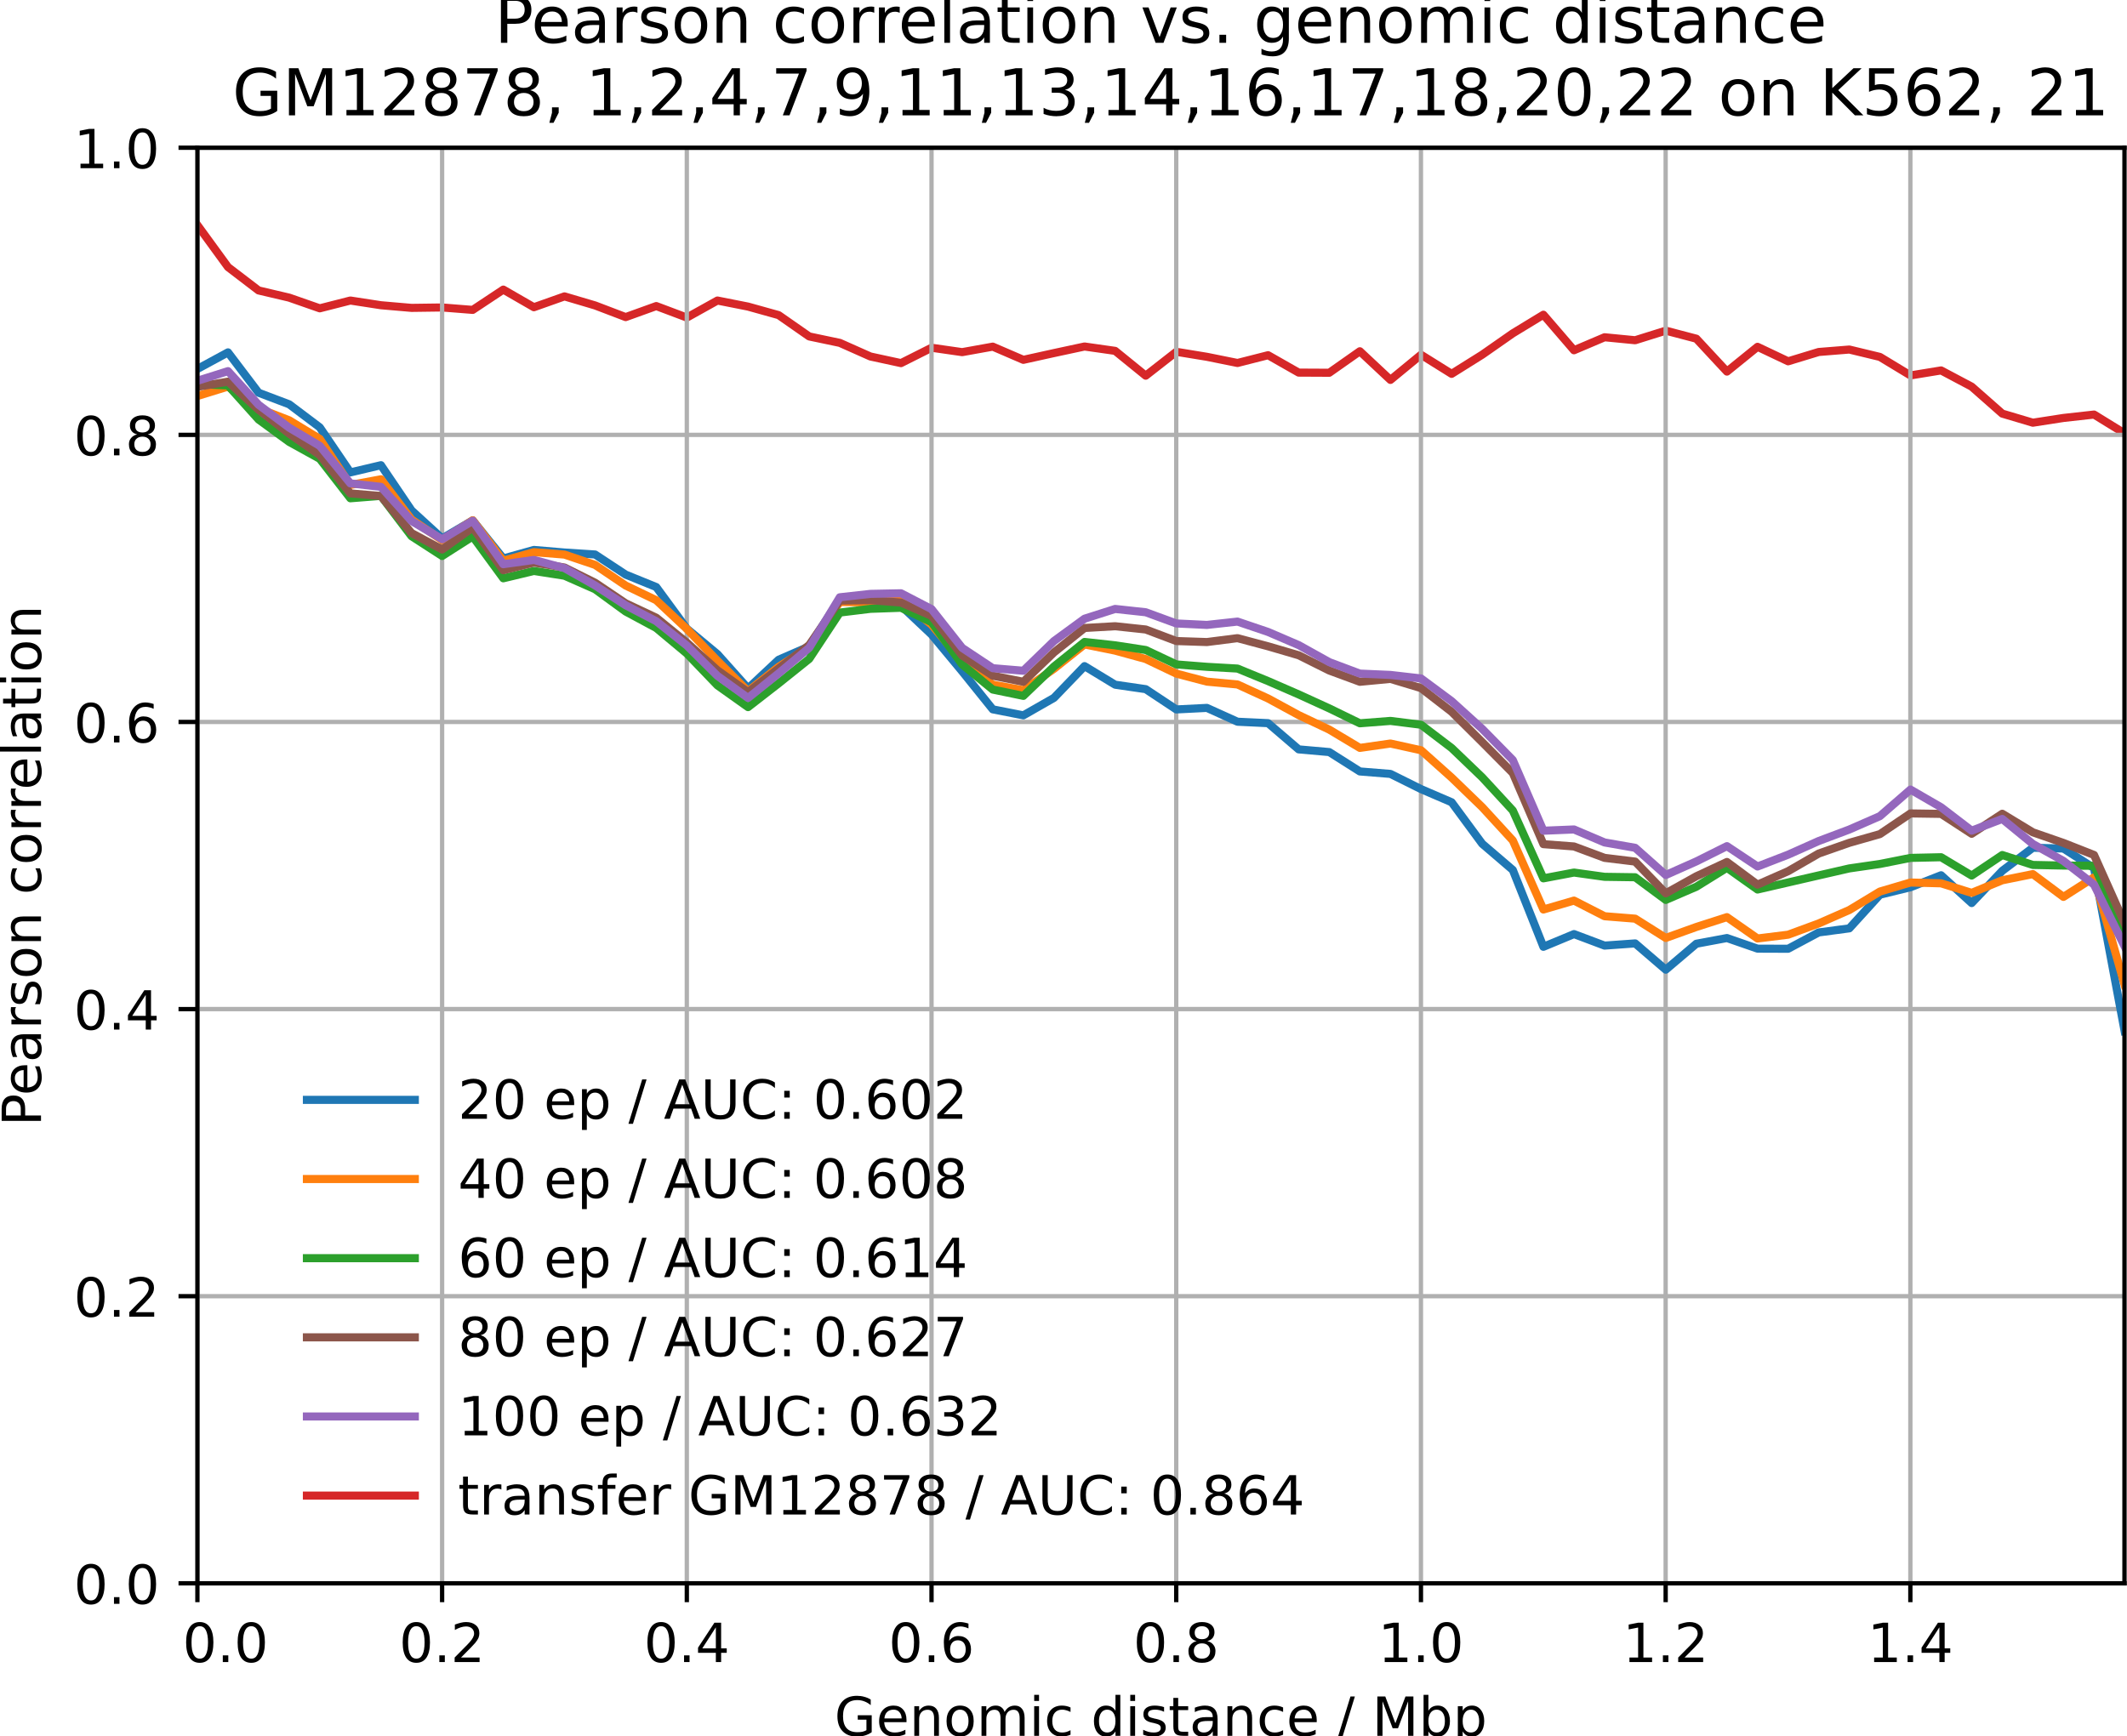
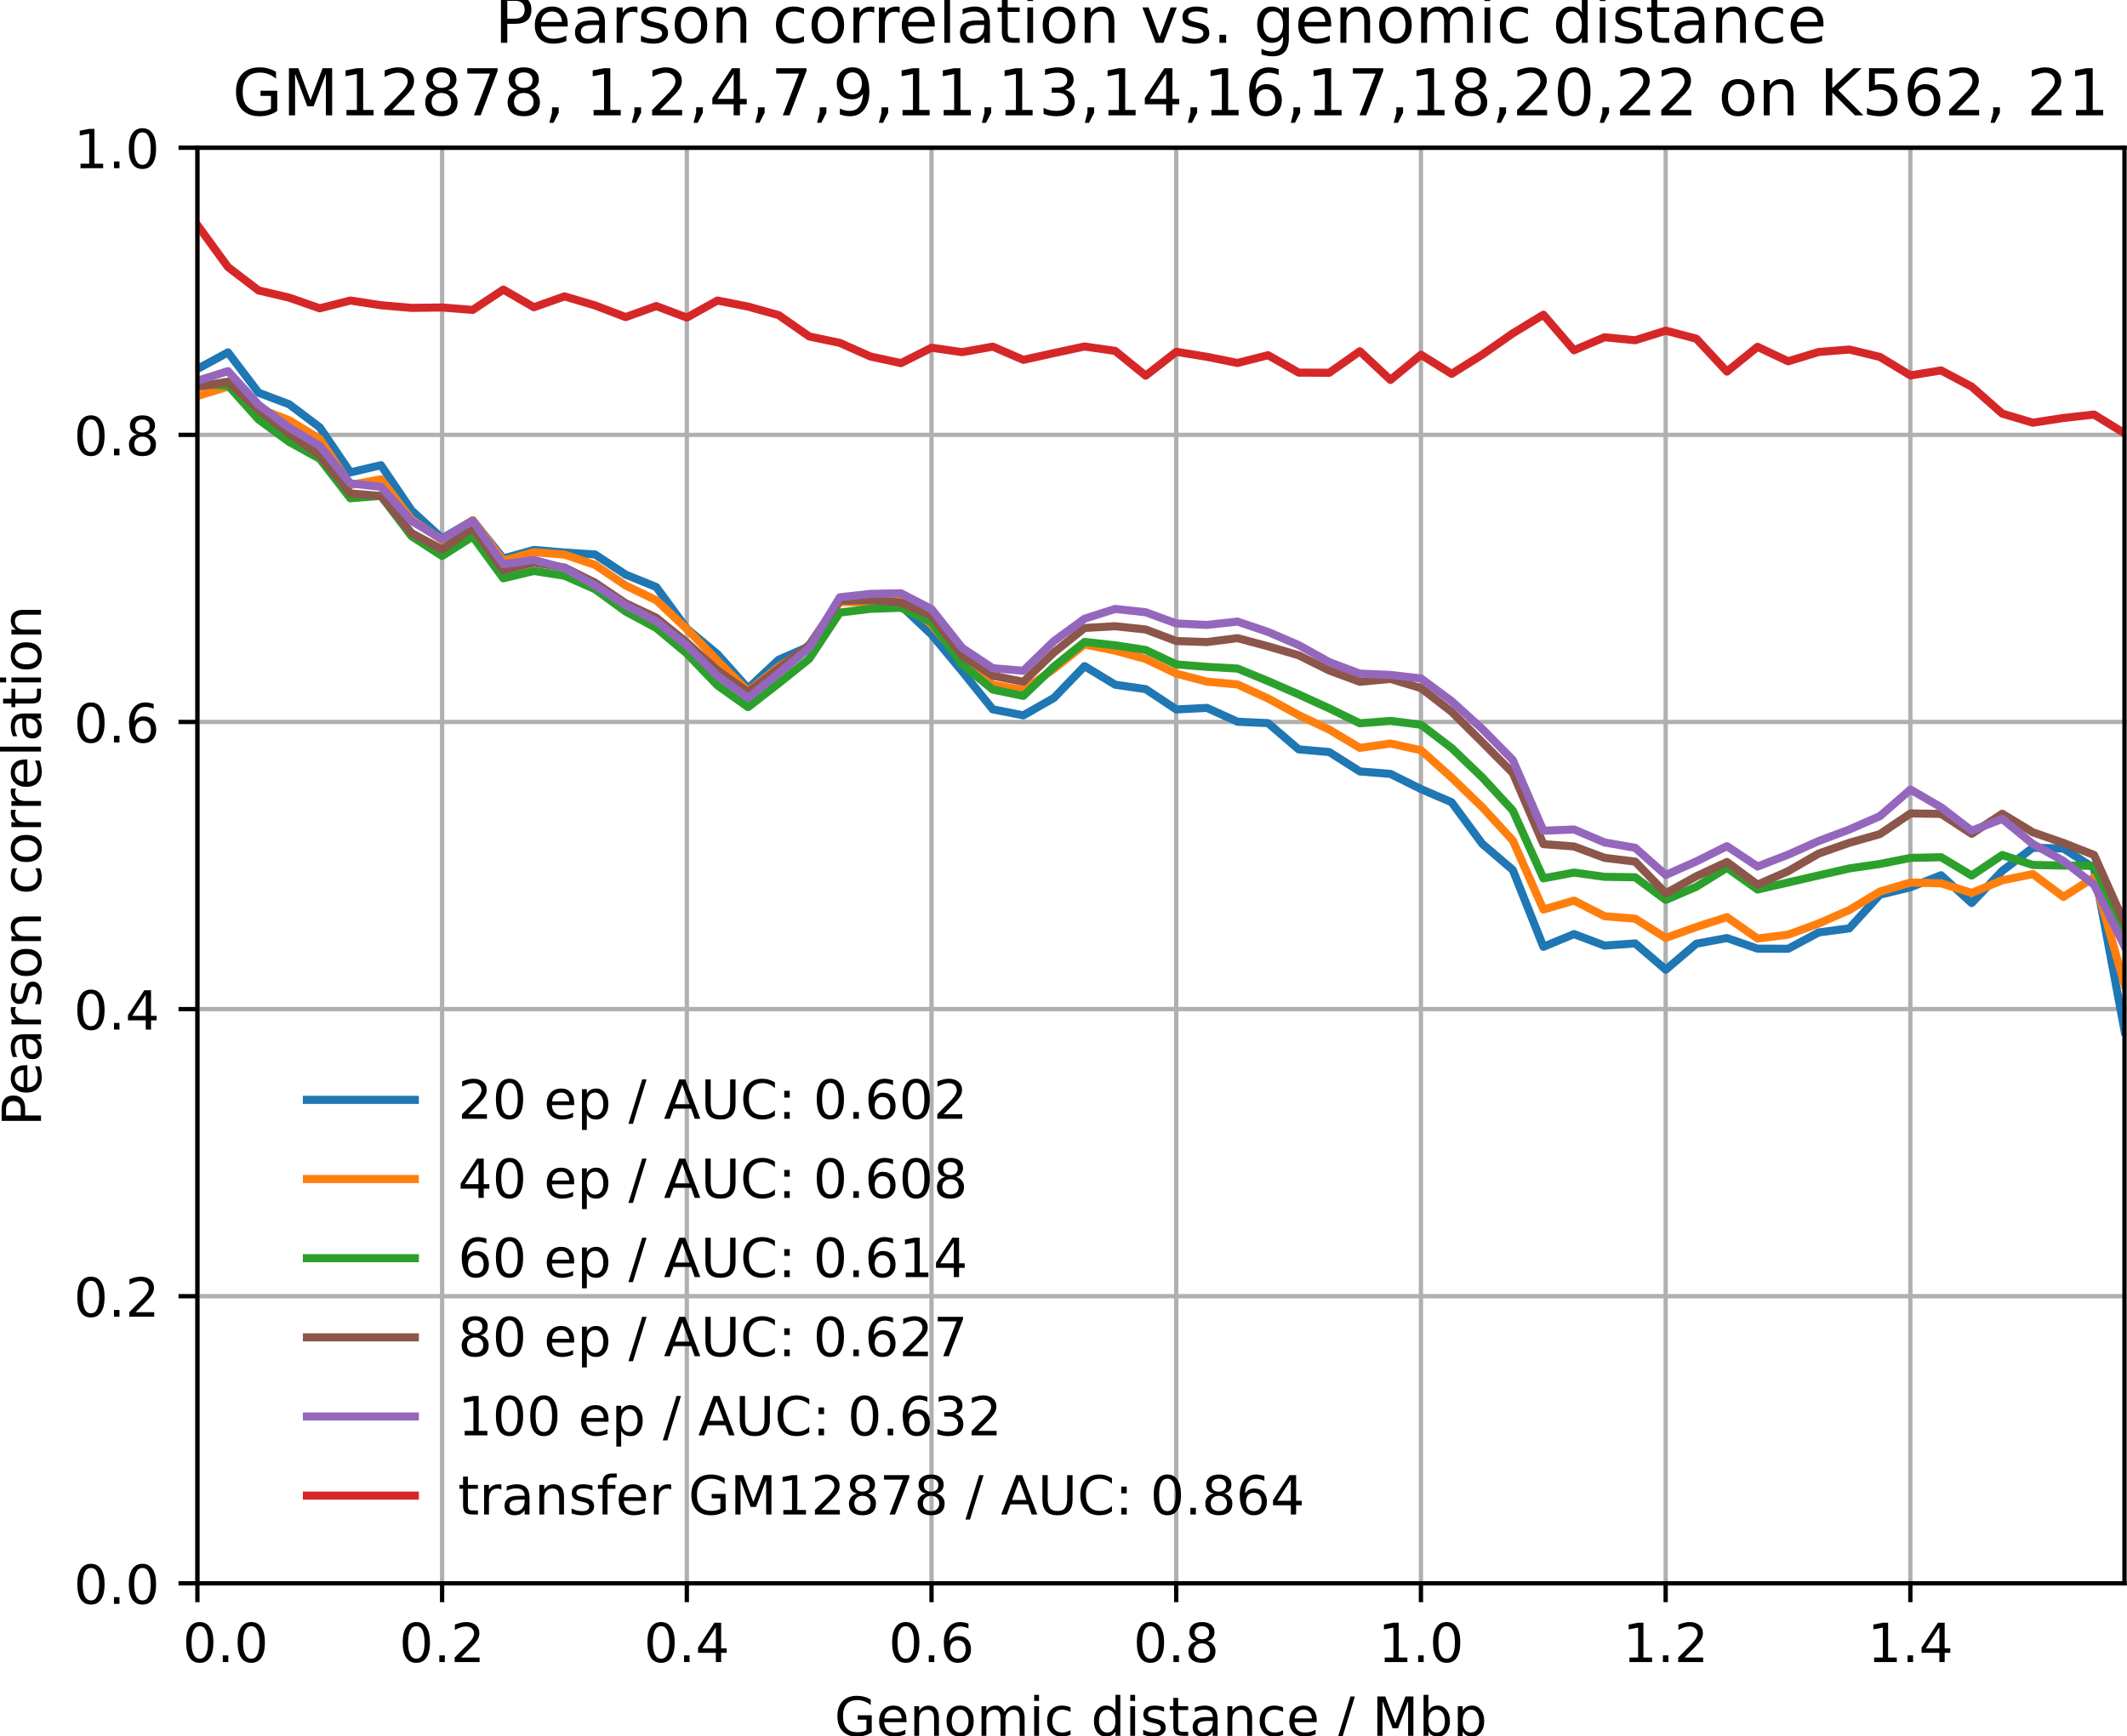
<svg xmlns="http://www.w3.org/2000/svg" version="1.1" id="svg2" xml:space="preserve" width="80mm" height="65.3mm" viewBox="0 0 302.362 246.803">
  <defs id="defs6">
    <clipPath clipPathUnits="userSpaceOnUse" id="clipPath22">
      <path d="M 57.6,38.016 H 414.72 V 304.128 H 57.6 Z" id="path20" />
    </clipPath>
    <clipPath clipPathUnits="userSpaceOnUse" id="clipPath40">
      <path d="M 57.6,38.016 H 414.72 V 304.128 H 57.6 Z" id="path38" />
    </clipPath>
    <clipPath clipPathUnits="userSpaceOnUse" id="clipPath58">
      <path d="M 57.6,38.016 H 414.72 V 304.128 H 57.6 Z" id="path56" />
    </clipPath>
    <clipPath clipPathUnits="userSpaceOnUse" id="clipPath76">
      <path d="M 57.6,38.016 H 414.72 V 304.128 H 57.6 Z" id="path74" />
    </clipPath>
    <clipPath clipPathUnits="userSpaceOnUse" id="clipPath94">
      <path d="M 57.6,38.016 H 414.72 V 304.128 H 57.6 Z" id="path92" />
    </clipPath>
    <clipPath clipPathUnits="userSpaceOnUse" id="clipPath112">
      <path d="M 57.6,38.016 H 414.72 V 304.128 H 57.6 Z" id="path110" />
    </clipPath>
    <clipPath clipPathUnits="userSpaceOnUse" id="clipPath130">
      <path d="M 57.6,38.016 H 414.72 V 304.128 H 57.6 Z" id="path128" />
    </clipPath>
    <clipPath clipPathUnits="userSpaceOnUse" id="clipPath148">
      <path d="M 57.6,38.016 H 414.72 V 304.128 H 57.6 Z" id="path146" />
    </clipPath>
    <clipPath clipPathUnits="userSpaceOnUse" id="clipPath170">
      <path d="M 57.6,38.016 H 414.72 V 304.128 H 57.6 Z" id="path168" />
    </clipPath>
    <clipPath clipPathUnits="userSpaceOnUse" id="clipPath188">
      <path d="M 57.6,38.016 H 414.72 V 304.128 H 57.6 Z" id="path186" />
    </clipPath>
    <clipPath clipPathUnits="userSpaceOnUse" id="clipPath206">
      <path d="M 57.6,38.016 H 414.72 V 304.128 H 57.6 Z" id="path204" />
    </clipPath>
    <clipPath clipPathUnits="userSpaceOnUse" id="clipPath224">
      <path d="M 57.6,38.016 H 414.72 V 304.128 H 57.6 Z" id="path222" />
    </clipPath>
    <clipPath clipPathUnits="userSpaceOnUse" id="clipPath242">
      <path d="M 57.6,38.016 H 414.72 V 304.128 H 57.6 Z" id="path240" />
    </clipPath>
    <clipPath clipPathUnits="userSpaceOnUse" id="clipPath260">
      <path d="M 57.6,38.016 H 414.72 V 304.128 H 57.6 Z" id="path258" />
    </clipPath>
    <clipPath clipPathUnits="userSpaceOnUse" id="clipPath282">
      <path d="M 57.6,38.016 H 414.72 V 304.128 H 57.6 Z" id="path280" />
    </clipPath>
    <clipPath clipPathUnits="userSpaceOnUse" id="clipPath292">
      <path d="M 57.6,38.016 H 414.72 V 304.128 H 57.6 Z" id="path290" />
    </clipPath>
    <clipPath clipPathUnits="userSpaceOnUse" id="clipPath302">
      <path d="M 57.6,38.016 H 414.72 V 304.128 H 57.6 Z" id="path300" />
    </clipPath>
    <clipPath clipPathUnits="userSpaceOnUse" id="clipPath312">
      <path d="M 57.6,38.016 H 414.72 V 304.128 H 57.6 Z" id="path310" />
    </clipPath>
    <clipPath clipPathUnits="userSpaceOnUse" id="clipPath322">
      <path d="M 57.6,38.016 H 414.72 V 304.128 H 57.6 Z" id="path320" />
    </clipPath>
    <clipPath clipPathUnits="userSpaceOnUse" id="clipPath332">
      <path d="M 57.6,38.016 H 414.72 V 304.128 H 57.6 Z" id="path330" />
    </clipPath>
  </defs>
  <g id="g10" transform="matrix(1.333333,0,0,-1.333333,-28.02396,443.5936)">
+     <path d="M 57.6,38.016 V 304.128" style="fill:none;stroke:#b0b0b0;stroke-width:0.8;stroke-linecap:square;stroke-linejoin:round;stroke-miterlimit:10;stroke-dasharray:none;stroke-opacity:1" id="path24" transform="matrix(0.5753157,0,0,0.5753157,8.926001,141.9709)" />
+     <path d="M 102.949,38.016 V 304.128" style="fill:none;stroke:#b0b0b0;stroke-width:0.8;stroke-linecap:square;stroke-linejoin:round;stroke-miterlimit:10;stroke-dasharray:none;stroke-opacity:1" id="path42" transform="matrix(0.5753157,0,0,0.5753157,8.926001,141.9709)" />
+     <path d="M 148.297,38.016 V 304.128" style="fill:none;stroke:#b0b0b0;stroke-width:0.8;stroke-linecap:square;stroke-linejoin:round;stroke-miterlimit:10;stroke-dasharray:none;stroke-opacity:1" id="path60" transform="matrix(0.5753157,0,0,0.5753157,8.926001,141.9709)" />
+     <path d="M 193.646,38.016 V 304.128" style="fill:none;stroke:#b0b0b0;stroke-width:0.8;stroke-linecap:square;stroke-linejoin:round;stroke-miterlimit:10;stroke-dasharray:none;stroke-opacity:1" id="path78" transform="matrix(0.5753157,0,0,0.5753157,8.926001,141.9709)" />
+     <path d="M 238.994,38.016 V 304.128" style="fill:none;stroke:#b0b0b0;stroke-width:0.8;stroke-linecap:square;stroke-linejoin:round;stroke-miterlimit:10;stroke-dasharray:none;stroke-opacity:1" id="path96" transform="matrix(0.5753157,0,0,0.5753157,8.926001,141.9709)" />
+     <path d="M 284.343,38.016 V 304.128" style="fill:none;stroke:#b0b0b0;stroke-width:0.8;stroke-linecap:square;stroke-linejoin:round;stroke-miterlimit:10;stroke-dasharray:none;stroke-opacity:1" id="path114" transform="matrix(0.5753157,0,0,0.5753157,8.926001,141.9709)" />
+     <path d="M 375.04,38.016 V 304.128" style="fill:none;stroke:#b0b0b0;stroke-width:0.8;stroke-linecap:square;stroke-linejoin:round;stroke-miterlimit:10;stroke-dasharray:none;stroke-opacity:1" id="path150" transform="matrix(0.5753157,0,0,0.5753157,8.926001,141.9709)" />
+     <path d="M 57.6,38.016 H 414.72" style="fill:none;stroke:#b0b0b0;stroke-width:0.8;stroke-linecap:square;stroke-linejoin:round;stroke-miterlimit:10;stroke-dasharray:none;stroke-opacity:1" id="path172" transform="matrix(0.5753157,0,0,0.5753157,8.926001,141.9709)" />
+     <path d="M 57.6,91.238 H 414.72" style="fill:none;stroke:#b0b0b0;stroke-width:0.8;stroke-linecap:square;stroke-linejoin:round;stroke-miterlimit:10;stroke-dasharray:none;stroke-opacity:1" id="path190" transform="matrix(0.5753157,0,0,0.5753157,8.926001,141.9709)" />
+     <path d="M 57.6,144.461 H 414.72" style="fill:none;stroke:#b0b0b0;stroke-width:0.8;stroke-linecap:square;stroke-linejoin:round;stroke-miterlimit:10;stroke-dasharray:none;stroke-opacity:1" id="path208" transform="matrix(0.5753157,0,0,0.5753157,8.926001,141.9709)" />
+     <path d="M 57.6,197.683 H 414.72" style="fill:none;stroke:#b0b0b0;stroke-width:0.8;stroke-linecap:square;stroke-linejoin:round;stroke-miterlimit:10;stroke-dasharray:none;stroke-opacity:1" id="path226" transform="matrix(0.5753157,0,0,0.5753157,8.926001,141.9709)" />
+     <path d="M 57.6,250.906 H 414.72" style="fill:none;stroke:#b0b0b0;stroke-width:0.8;stroke-linecap:square;stroke-linejoin:round;stroke-miterlimit:10;stroke-dasharray:none;stroke-opacity:1" id="path244" transform="matrix(0.5753157,0,0,0.5753157,8.926001,141.9709)" />
+     <path d="M 57.6,304.128 H 414.72" style="fill:none;stroke:#b0b0b0;stroke-width:0.8;stroke-linecap:square;stroke-linejoin:round;stroke-miterlimit:10;stroke-dasharray:none;stroke-opacity:1" id="path262" transform="matrix(0.5753157,0,0,0.5753157,8.926001,141.9709)" />
+     <path d="M 198.603,163.842 V 316.94" style="fill:none;stroke:#b0b0b0;stroke-width:0.46;stroke-linecap:square;stroke-linejoin:round;stroke-miterlimit:10;stroke-dasharray:none;stroke-opacity:1" id="path132" />
    <g id="g328" clip-path="url(#clipPath332)" transform="matrix(0.5753157,0,0,0.5753157,8.926002,141.9709)" style="stroke:#d62728;stroke-opacity:1">
      <path d="m 57.6,289.791 5.669,-7.785 5.669,-4.334 5.669,-1.332 5.669,-1.981 5.669,1.446 5.669,-0.873 5.669,-0.491 5.669,0.076 5.669,-0.449 5.669,3.761 5.669,-3.267 5.669,2.01 5.669,-1.679 5.669,-2.161 5.669,2.046 5.669,-2.133 5.669,3.159 5.669,-1.123 5.669,-1.581 5.669,-3.955 5.669,-1.191 5.669,-2.523 5.669,-1.229 5.669,2.849 5.669,-0.814 5.669,1.02 5.669,-2.446 5.669,1.252 5.669,1.218 5.669,-0.808 5.669,-4.602 5.669,4.43 5.669,-0.928 5.669,-1.145 5.669,1.442 5.669,-3.227 5.669,-0.028 5.669,3.985 5.669,-5.31 5.669,4.662 5.669,-3.539 5.669,3.551 5.669,3.957 5.669,3.45 5.669,-6.585 5.669,2.41 5.669,-0.553 5.669,1.775 5.669,-1.487 5.669,-6.1 5.669,4.593 5.669,-2.685 5.669,1.726 5.669,0.455 5.669,-1.368 5.669,-3.431 5.669,0.926 5.669,-3.01 5.669,-4.994 5.669,-1.686 5.669,0.879 5.669,0.632 5.669,-3.492" style="fill:none;stroke:#d62728;stroke-width:1.5;stroke-linecap:square;stroke-linejoin:round;stroke-miterlimit:10;stroke-dasharray:none;stroke-opacity:1" id="path334" />
    </g>
    <g id="g16" transform="matrix(0.5753157,0,0,0.5753157,8.926002,141.9709)">
-       <g id="g18" clip-path="url(#clipPath22)">
-         <path d="M 57.6,38.016 V 304.128" style="fill:none;stroke:#b0b0b0;stroke-width:0.8;stroke-linecap:square;stroke-linejoin:round;stroke-miterlimit:10;stroke-dasharray:none;stroke-opacity:1" id="path24" />
-       </g>
+       <g id="g18" clip-path="url(#clipPath22)" />
    </g>
    <path d="m 42.064,163.842 v -2.014" style="fill:#000000;fill-opacity:1;fill-rule:nonzero;stroke:#000000;stroke-width:0.46;stroke-linecap:butt;stroke-linejoin:round;stroke-miterlimit:10;stroke-dasharray:none;stroke-opacity:1" id="path28" />
    <g id="g34" transform="matrix(0.5753157,0,0,0.5753157,8.926002,141.9709)">
-       <g id="g36" clip-path="url(#clipPath40)">
-         <path d="M 102.949,38.016 V 304.128" style="fill:none;stroke:#b0b0b0;stroke-width:0.8;stroke-linecap:square;stroke-linejoin:round;stroke-miterlimit:10;stroke-dasharray:none;stroke-opacity:1" id="path42" />
-       </g>
+       <g id="g36" clip-path="url(#clipPath40)" />
    </g>
    <path d="m 68.154,163.842 v -2.014" style="fill:#000000;fill-opacity:1;fill-rule:nonzero;stroke:#000000;stroke-width:0.46;stroke-linecap:butt;stroke-linejoin:round;stroke-miterlimit:10;stroke-dasharray:none;stroke-opacity:1" id="path46" />
    <g id="g52" transform="matrix(0.5753157,0,0,0.5753157,8.926002,141.9709)">
-       <g id="g54" clip-path="url(#clipPath58)">
-         <path d="M 148.297,38.016 V 304.128" style="fill:none;stroke:#b0b0b0;stroke-width:0.8;stroke-linecap:square;stroke-linejoin:round;stroke-miterlimit:10;stroke-dasharray:none;stroke-opacity:1" id="path60" />
-       </g>
+       <g id="g54" clip-path="url(#clipPath58)" />
    </g>
    <path d="m 94.244,163.842 v -2.014" style="fill:#000000;fill-opacity:1;fill-rule:nonzero;stroke:#000000;stroke-width:0.46;stroke-linecap:butt;stroke-linejoin:round;stroke-miterlimit:10;stroke-dasharray:none;stroke-opacity:1" id="path64" />
    <g id="g70" transform="matrix(0.5753157,0,0,0.5753157,8.926002,141.9709)">
-       <g id="g72" clip-path="url(#clipPath76)">
-         <path d="M 193.646,38.016 V 304.128" style="fill:none;stroke:#b0b0b0;stroke-width:0.8;stroke-linecap:square;stroke-linejoin:round;stroke-miterlimit:10;stroke-dasharray:none;stroke-opacity:1" id="path78" />
-       </g>
+       <g id="g72" clip-path="url(#clipPath76)" />
    </g>
    <path d="m 120.333,163.842 v -2.014" style="fill:#000000;fill-opacity:1;fill-rule:nonzero;stroke:#000000;stroke-width:0.46;stroke-linecap:butt;stroke-linejoin:round;stroke-miterlimit:10;stroke-dasharray:none;stroke-opacity:1" id="path82" />
    <g id="g88" transform="matrix(0.5753157,0,0,0.5753157,8.926002,141.9709)">
-       <g id="g90" clip-path="url(#clipPath94)">
-         <path d="M 238.994,38.016 V 304.128" style="fill:none;stroke:#b0b0b0;stroke-width:0.8;stroke-linecap:square;stroke-linejoin:round;stroke-miterlimit:10;stroke-dasharray:none;stroke-opacity:1" id="path96" />
-       </g>
+       <g id="g90" clip-path="url(#clipPath94)" />
    </g>
    <path d="m 146.423,163.842 v -2.014" style="fill:#000000;fill-opacity:1;fill-rule:nonzero;stroke:#000000;stroke-width:0.46;stroke-linecap:butt;stroke-linejoin:round;stroke-miterlimit:10;stroke-dasharray:none;stroke-opacity:1" id="path100" />
    <g id="g106" transform="matrix(0.5753157,0,0,0.5753157,8.926002,141.9709)">
-       <g id="g108" clip-path="url(#clipPath112)">
-         <path d="M 284.343,38.016 V 304.128" style="fill:none;stroke:#b0b0b0;stroke-width:0.8;stroke-linecap:square;stroke-linejoin:round;stroke-miterlimit:10;stroke-dasharray:none;stroke-opacity:1" id="path114" />
-       </g>
+       <g id="g108" clip-path="url(#clipPath112)" />
    </g>
    <path d="m 172.513,163.842 v -2.014" style="fill:#000000;fill-opacity:1;fill-rule:nonzero;stroke:#000000;stroke-width:0.46;stroke-linecap:butt;stroke-linejoin:round;stroke-miterlimit:10;stroke-dasharray:none;stroke-opacity:1" id="path118" />
-     <g id="g124" transform="matrix(0.5753157,0,0,0.5753157,8.926002,141.9709)">
-       <g id="g126" clip-path="url(#clipPath130)">
-         <path d="M 329.691,38.016 V 304.128" style="fill:none;stroke:#b0b0b0;stroke-width:0.8;stroke-linecap:square;stroke-linejoin:round;stroke-miterlimit:10;stroke-dasharray:none;stroke-opacity:1" id="path132" />
-       </g>
-     </g>
    <path d="m 198.603,163.842 v -2.014" style="fill:#000000;fill-opacity:1;fill-rule:nonzero;stroke:#000000;stroke-width:0.46;stroke-linecap:butt;stroke-linejoin:round;stroke-miterlimit:10;stroke-dasharray:none;stroke-opacity:1" id="path136" />
    <g id="g142" transform="matrix(0.5753157,0,0,0.5753157,8.926002,141.9709)">
-       <g id="g144" clip-path="url(#clipPath148)">
-         <path d="M 375.04,38.016 V 304.128" style="fill:none;stroke:#b0b0b0;stroke-width:0.8;stroke-linecap:square;stroke-linejoin:round;stroke-miterlimit:10;stroke-dasharray:none;stroke-opacity:1" id="path150" />
-       </g>
+       <g id="g144" clip-path="url(#clipPath148)" />
    </g>
    <path d="m 224.692,163.842 v -2.014" style="fill:#000000;fill-opacity:1;fill-rule:nonzero;stroke:#000000;stroke-width:0.46;stroke-linecap:butt;stroke-linejoin:round;stroke-miterlimit:10;stroke-dasharray:none;stroke-opacity:1" id="path154" />
    <g id="g164" transform="matrix(0.5753157,0,0,0.5753157,8.926002,141.9709)">
-       <g id="g166" clip-path="url(#clipPath170)">
-         <path d="M 57.6,38.016 H 414.72" style="fill:none;stroke:#b0b0b0;stroke-width:0.8;stroke-linecap:square;stroke-linejoin:round;stroke-miterlimit:10;stroke-dasharray:none;stroke-opacity:1" id="path172" />
-       </g>
+       <g id="g166" clip-path="url(#clipPath170)" />
    </g>
    <path d="M 42.064,163.842 H 40.051" style="fill:#000000;fill-opacity:1;fill-rule:nonzero;stroke:#000000;stroke-width:0.46;stroke-linecap:butt;stroke-linejoin:round;stroke-miterlimit:10;stroke-dasharray:none;stroke-opacity:1" id="path176" />
    <g id="g182" transform="matrix(0.5753157,0,0,0.5753157,8.926002,141.9709)">
-       <g id="g184" clip-path="url(#clipPath188)">
-         <path d="M 57.6,91.238 H 414.72" style="fill:none;stroke:#b0b0b0;stroke-width:0.8;stroke-linecap:square;stroke-linejoin:round;stroke-miterlimit:10;stroke-dasharray:none;stroke-opacity:1" id="path190" />
-       </g>
+       <g id="g184" clip-path="url(#clipPath188)" />
    </g>
    <path d="M 42.064,194.462 H 40.051" style="fill:#000000;fill-opacity:1;fill-rule:nonzero;stroke:#000000;stroke-width:0.46;stroke-linecap:butt;stroke-linejoin:round;stroke-miterlimit:10;stroke-dasharray:none;stroke-opacity:1" id="path194" />
    <g id="g200" transform="matrix(0.5753157,0,0,0.5753157,8.926002,141.9709)">
-       <g id="g202" clip-path="url(#clipPath206)">
-         <path d="M 57.6,144.461 H 414.72" style="fill:none;stroke:#b0b0b0;stroke-width:0.8;stroke-linecap:square;stroke-linejoin:round;stroke-miterlimit:10;stroke-dasharray:none;stroke-opacity:1" id="path208" />
-       </g>
+       <g id="g202" clip-path="url(#clipPath206)" />
    </g>
    <path d="M 42.064,225.081 H 40.051" style="fill:#000000;fill-opacity:1;fill-rule:nonzero;stroke:#000000;stroke-width:0.46;stroke-linecap:butt;stroke-linejoin:round;stroke-miterlimit:10;stroke-dasharray:none;stroke-opacity:1" id="path212" />
    <g id="g218" transform="matrix(0.5753157,0,0,0.5753157,8.926002,141.9709)">
-       <g id="g220" clip-path="url(#clipPath224)">
-         <path d="M 57.6,197.683 H 414.72" style="fill:none;stroke:#b0b0b0;stroke-width:0.8;stroke-linecap:square;stroke-linejoin:round;stroke-miterlimit:10;stroke-dasharray:none;stroke-opacity:1" id="path226" />
-       </g>
+       <g id="g220" clip-path="url(#clipPath224)" />
    </g>
    <path d="M 42.064,255.701 H 40.051" style="fill:#000000;fill-opacity:1;fill-rule:nonzero;stroke:#000000;stroke-width:0.46;stroke-linecap:butt;stroke-linejoin:round;stroke-miterlimit:10;stroke-dasharray:none;stroke-opacity:1" id="path230" />
    <g id="g236" transform="matrix(0.5753157,0,0,0.5753157,8.926002,141.9709)">
-       <g id="g238" clip-path="url(#clipPath242)">
-         <path d="M 57.6,250.906 H 414.72" style="fill:none;stroke:#b0b0b0;stroke-width:0.8;stroke-linecap:square;stroke-linejoin:round;stroke-miterlimit:10;stroke-dasharray:none;stroke-opacity:1" id="path244" />
-       </g>
+       <g id="g238" clip-path="url(#clipPath242)" />
    </g>
    <path d="M 42.064,286.321 H 40.051" style="fill:#000000;fill-opacity:1;fill-rule:nonzero;stroke:#000000;stroke-width:0.46;stroke-linecap:butt;stroke-linejoin:round;stroke-miterlimit:10;stroke-dasharray:none;stroke-opacity:1" id="path248" />
    <g id="g254" transform="matrix(0.5753157,0,0,0.5753157,8.926002,141.9709)">
-       <g id="g256" clip-path="url(#clipPath260)">
-         <path d="M 57.6,304.128 H 414.72" style="fill:none;stroke:#b0b0b0;stroke-width:0.8;stroke-linecap:square;stroke-linejoin:round;stroke-miterlimit:10;stroke-dasharray:none;stroke-opacity:1" id="path262" />
-       </g>
+       <g id="g256" clip-path="url(#clipPath260)" />
    </g>
    <path d="M 42.064,316.94 H 40.051" style="fill:#000000;fill-opacity:1;fill-rule:nonzero;stroke:#000000;stroke-width:0.46;stroke-linecap:butt;stroke-linejoin:round;stroke-miterlimit:10;stroke-dasharray:none;stroke-opacity:1" id="path266" />
    <g id="g278" clip-path="url(#clipPath282)" transform="matrix(0.5753157,0,0,0.5753157,8.926002,141.9709)">
      <path d="m 57.6,263.122 5.669,3.073 5.669,-7.481 5.669,-2.147 5.669,-4.273 5.669,-8.352 5.669,1.338 5.669,-8.382 5.669,-5.193 5.669,3.345 5.669,-7.065 5.669,1.588 5.669,-0.478 5.669,-0.367 5.669,-3.731 5.669,-2.306 5.669,-7.719 5.669,-4.719 5.669,-6.351 5.669,5.315 5.669,2.471 5.669,8.782 5.669,-0.826 5.669,-0.406 5.669,-5.346 5.669,-6.829 5.669,-7.041 5.669,-1.113 5.669,3.236 5.669,5.89 5.669,-3.444 5.669,-0.826 5.669,-3.759 5.669,0.285 5.669,-2.563 5.669,-0.266 5.669,-4.859 5.669,-0.5 5.669,-3.593 5.669,-0.456 5.669,-2.818 5.669,-2.438 5.669,-7.693 5.669,-4.856 5.669,-14.244 5.669,2.358 5.669,-2.134 5.669,0.406 5.669,-4.871 5.669,4.809 5.669,1.057 5.669,-1.967 5.669,-0.021 5.669,3.028 5.669,0.755 5.669,6.235 5.669,1.388 5.669,2.219 5.669,-5.152 5.669,5.972 5.669,4.283 5.669,-0.147 5.669,-3.636 5.669,-30.21" style="fill:none;stroke:#1f77b4;stroke-width:1.5;stroke-linecap:square;stroke-linejoin:round;stroke-miterlimit:10;stroke-dasharray:none;stroke-opacity:1" id="path284" />
    </g>
    <g id="g288" clip-path="url(#clipPath292)" transform="matrix(0.5753157,0,0,0.5753157,8.926002,141.9709)">
      <path d="m 57.6,258.107 5.669,1.743 5.669,-4.049 5.669,-2.196 5.669,-3.454 5.669,-8.536 5.669,1.054 5.669,-7.463 5.669,-3.826 5.669,3.696 5.669,-7.509 5.669,1.592 5.669,-0.449 5.669,-1.913 5.669,-3.826 5.669,-2.722 5.669,-5.324 5.669,-5.899 5.669,-5.639 5.669,4.51 5.669,3.663 5.669,8.368 5.669,-0.075 5.669,0.467 5.669,-4.594 5.669,-6.817 5.669,-4.31 5.669,-1.023 5.669,3.964 5.669,4.516 5.669,-1.151 5.669,-1.553 5.669,-2.707 5.669,-1.487 5.669,-0.524 5.669,-2.599 5.669,-3.082 5.669,-2.687 5.669,-3.39 5.669,0.809 5.669,-1.247 5.669,-5.067 5.669,-5.48 5.669,-6.178 5.669,-12.795 5.669,1.654 5.669,-2.9 5.669,-0.451 5.669,-3.574 5.669,2.036 5.669,1.822 5.669,-3.958 5.669,0.703 5.669,2.085 5.669,2.488 5.669,3.426 5.669,1.673 5.669,-0.15 5.669,-1.769 5.669,2.332 5.669,1.147 5.669,-4.225 5.669,3.624 5.669,-19.929" style="fill:none;stroke:#ff7f0e;stroke-width:1.5;stroke-linecap:square;stroke-linejoin:round;stroke-miterlimit:10;stroke-dasharray:none;stroke-opacity:1" id="path294" />
    </g>
    <g id="g298" clip-path="url(#clipPath302)" transform="matrix(0.5753157,0,0,0.5753157,8.926002,141.9709)">
      <path d="m 57.6,260.316 5.669,-0.253 5.669,-6.318 5.669,-4.147 5.669,-3.133 5.669,-7.317 5.669,0.445 5.669,-7.478 5.669,-3.664 5.669,3.621 5.669,-7.757 5.669,1.36 5.669,-0.884 5.669,-2.503 5.669,-4.134 5.669,-3.052 5.669,-4.731 5.669,-5.904 5.669,-4.032 5.669,4.403 5.669,4.541 5.669,8.586 5.669,0.689 5.669,0.197 5.669,-2.679 5.669,-7.836 5.669,-4.645 5.669,-1.172 5.669,5.432 5.669,4.565 5.669,-0.623 5.669,-0.87 5.669,-2.672 5.669,-0.446 5.669,-0.322 5.669,-2.326 5.669,-2.467 5.669,-2.591 5.669,-2.759 5.669,0.438 5.669,-0.708 5.669,-4.314 5.669,-5.44 5.669,-6.147 5.669,-12.573 5.669,1.071 5.669,-0.789 5.669,-0.08 5.669,-4.201 5.669,2.442 5.669,3.513 5.669,-4.028 5.669,1.307 5.669,1.307 5.669,1.298 5.669,0.822 5.669,1.128 5.669,0.124 5.669,-3.396 5.669,3.805 5.669,-1.838 5.669,-0.117 5.669,-0.043 5.669,-12.158" style="fill:none;stroke:#2ca02c;stroke-width:1.5;stroke-linecap:square;stroke-linejoin:round;stroke-miterlimit:10;stroke-dasharray:none;stroke-opacity:1" id="path304" />
    </g>
    <g id="g308" clip-path="url(#clipPath312)" transform="matrix(0.5753157,0,0,0.5753157,8.926002,141.9709)" style="stroke:#8c564b;stroke-opacity:1">
      <path d="m 57.6,259.803 5.669,0.963 5.669,-5.208 5.669,-4.43 5.669,-3.972 5.669,-7.106 5.669,-0.48 5.669,-6.869 5.669,-3.046 5.669,4.058 5.669,-7.902 5.669,1.413 5.669,-0.909 5.669,-2.82 5.669,-3.818 5.669,-2.668 5.669,-4.616 5.669,-5.131 5.669,-4.042 5.669,4.375 5.669,4.352 5.669,8.248 5.669,0.06 5.669,-0.438 5.669,-2.469 5.669,-7.343 5.669,-3.748 5.669,-1.129 5.669,5.445 5.669,4.531 5.669,0.325 5.669,-0.604 5.669,-2.139 5.669,-0.189 5.669,0.722 5.669,-1.511 5.669,-1.661 5.669,-2.826 5.669,-2.092 5.669,0.539 5.669,-1.71 5.669,-4.388 5.669,-5.632 5.669,-5.718 5.669,-13.187 5.669,-0.427 5.669,-2.114 5.669,-0.69 5.669,-5.881 5.669,3.161 5.669,2.648 5.669,-4.2 5.669,2.493 5.669,3.27 5.669,1.986 5.669,1.615 5.669,3.834 5.669,-0.083 5.669,-3.691 5.669,3.715 5.669,-3.441 5.669,-1.967 5.669,-2.232 5.669,-12.682" style="fill:none;stroke:#8c564b;stroke-width:1.5;stroke-linecap:square;stroke-linejoin:round;stroke-miterlimit:10;stroke-dasharray:none;stroke-opacity:1" id="path314" />
    </g>
    <g id="g318" clip-path="url(#clipPath322)" transform="matrix(0.5753157,0,0,0.5753157,8.926002,141.9709)">
      <path d="m 57.6,260.927 5.669,1.789 5.669,-6.243 5.669,-4.24 5.669,-3.37 5.669,-6.954 5.669,-0.647 5.669,-6.325 5.669,-3.389 5.669,3.432 5.669,-8.052 5.669,0.793 5.669,-1.524 5.669,-3.206 5.669,-3.681 5.669,-2.95 5.669,-4.512 5.669,-5.62 5.669,-4.096 5.669,4.559 5.669,4.742 5.669,9.364 5.669,0.629 5.669,0.111 5.669,-2.941 5.669,-7.183 5.669,-3.764 5.669,-0.473 5.669,5.501 5.669,4.146 5.669,1.811 5.669,-0.614 5.669,-2.076 5.669,-0.272 5.669,0.618 5.669,-1.922 5.669,-2.436 5.669,-3.157 5.669,-2.126 5.669,-0.247 5.669,-0.652 5.669,-4.208 5.669,-5.142 5.669,-5.775 5.669,-13.102 5.669,0.234 5.669,-2.409 5.669,-0.992 5.669,-5.04 5.669,2.519 5.669,2.828 5.669,-3.772 5.669,2.193 5.669,2.531 5.669,2.131 5.669,2.48 5.669,4.924 5.669,-3.28 5.669,-4.336 5.669,2.173 5.669,-4.642 5.669,-3.143 5.669,-4.394 5.669,-11.449" style="fill:none;stroke:#9467bd;stroke-width:1.5;stroke-linecap:square;stroke-linejoin:round;stroke-miterlimit:10;stroke-dasharray:none;stroke-opacity:1" id="path324" />
    </g>
    <path d="M 42.064,163.842 V 316.94" style="fill:none;stroke:#000000;stroke-width:0.46;stroke-linecap:square;stroke-linejoin:miter;stroke-miterlimit:10;stroke-dasharray:none;stroke-opacity:1" id="path338" />
    <path d="M 247.521,163.842 V 316.94" style="fill:none;stroke:#000000;stroke-width:0.46;stroke-linecap:square;stroke-linejoin:miter;stroke-miterlimit:10;stroke-dasharray:none;stroke-opacity:1" id="path340" />
    <path d="M 42.064,163.842 H 247.521" style="fill:none;stroke:#000000;stroke-width:0.46;stroke-linecap:square;stroke-linejoin:miter;stroke-miterlimit:10;stroke-dasharray:none;stroke-opacity:1" id="path342" />
    <path d="M 42.064,316.94 H 247.521" style="fill:none;stroke:#000000;stroke-width:0.46;stroke-linecap:square;stroke-linejoin:miter;stroke-miterlimit:10;stroke-dasharray:none;stroke-opacity:1" id="path344" />
    <path d="m 53.739,215.399 h 11.506" style="fill:none;stroke:#1f77b4;stroke-width:0.863;stroke-linecap:square;stroke-linejoin:round;stroke-miterlimit:10;stroke-dasharray:none;stroke-opacity:1" id="path354" />
    <path d="m 53.739,206.958 h 11.506" style="fill:none;stroke:#ff7f0e;stroke-width:0.863;stroke-linecap:square;stroke-linejoin:round;stroke-miterlimit:10;stroke-dasharray:none;stroke-opacity:1" id="path360" />
    <path d="m 53.739,198.517 h 11.506" style="fill:none;stroke:#2ca02c;stroke-width:0.863;stroke-linecap:square;stroke-linejoin:round;stroke-miterlimit:10;stroke-dasharray:none;stroke-opacity:1" id="path366" />
    <path d="m 53.739,190.076 h 11.506" style="fill:none;stroke:#8c564b;stroke-width:0.863;stroke-linecap:square;stroke-linejoin:round;stroke-miterlimit:10;stroke-dasharray:none;stroke-opacity:1" id="path372" />
    <path d="m 53.739,181.635 h 11.506" style="fill:none;stroke:#9467bd;stroke-width:0.863;stroke-linecap:square;stroke-linejoin:round;stroke-miterlimit:10;stroke-dasharray:none;stroke-opacity:1" id="path378" />
    <path d="m 53.739,173.194 h 11.506" style="fill:none;stroke:#d62728;stroke-width:0.863;stroke-linecap:square;stroke-linejoin:round;stroke-miterlimit:10;stroke-dasharray:none;stroke-opacity:1" id="path384" />
  </g>
  <g id="layer1" transform="translate(-28.02396,-17.20642)" style="display:inline">
    <text style="font-variant:normal;font-weight:normal;font-size:7.671px;font-family:'DejaVu Sans';-inkscape-font-specification:DejaVuSans;writing-mode:lr-tb;fill:#000000;fill-opacity:1;fill-rule:nonzero;stroke:none;stroke-width:0.767" id="text32" x="53.985" y="253.539">
      <tspan x="53.985 58.864 61.303" y="253.539" id="tspan30" style="stroke-width:0.767">0.0</tspan>
    </text>
    <text style="font-variant:normal;font-weight:normal;font-size:7.671px;font-family:'DejaVu Sans';-inkscape-font-specification:DejaVuSans;writing-mode:lr-tb;fill:#000000;fill-opacity:1;fill-rule:nonzero;stroke:none;stroke-width:0.767" id="text50" x="84.771" y="253.539">
      <tspan x="84.771 89.65 92.089" y="253.539" id="tspan48" style="stroke-width:0.767">0.2</tspan>
    </text>
    <text style="font-variant:normal;font-weight:normal;font-size:7.671px;font-family:'DejaVu Sans';-inkscape-font-specification:DejaVuSans;writing-mode:lr-tb;fill:#000000;fill-opacity:1;fill-rule:nonzero;stroke:none;stroke-width:0.767" id="text68" x="119.558" y="253.539">
      <tspan x="119.558 124.436 126.876" y="253.539" id="tspan66" style="stroke-width:0.767">0.4</tspan>
    </text>
    <text style="font-variant:normal;font-weight:normal;font-size:7.671px;font-family:'DejaVu Sans';-inkscape-font-specification:DejaVuSans;writing-mode:lr-tb;fill:#000000;fill-opacity:1;fill-rule:nonzero;stroke:none;stroke-width:0.767" id="text86" x="154.344" y="253.539">
      <tspan x="154.344 159.222 161.662" y="253.539" id="tspan84" style="stroke-width:0.767">0.6</tspan>
    </text>
    <text style="font-variant:normal;font-weight:normal;font-size:7.671px;font-family:'DejaVu Sans';-inkscape-font-specification:DejaVuSans;writing-mode:lr-tb;fill:#000000;fill-opacity:1;fill-rule:nonzero;stroke:none;stroke-width:0.767" id="text104" x="189.13" y="253.539">
      <tspan x="189.13 194.009 196.448" y="253.539" id="tspan102" style="stroke-width:0.767">0.8</tspan>
    </text>
    <text style="font-variant:normal;font-weight:normal;font-size:7.671px;font-family:'DejaVu Sans';-inkscape-font-specification:DejaVuSans;writing-mode:lr-tb;fill:#000000;fill-opacity:1;fill-rule:nonzero;stroke:none;stroke-width:0.767" id="text122" x="223.916" y="253.539">
      <tspan x="223.916 228.795 231.234" y="253.539" id="tspan120" style="stroke-width:0.767">1.0</tspan>
    </text>
    <text style="font-variant:normal;font-weight:normal;font-size:7.671px;font-family:'DejaVu Sans';-inkscape-font-specification:DejaVuSans;writing-mode:lr-tb;fill:#000000;fill-opacity:1;fill-rule:nonzero;stroke:none;stroke-width:0.767" id="text140" x="258.703" y="253.539">
      <tspan x="258.703 263.581 266.021" y="253.539" id="tspan138" style="stroke-width:0.767">1.2</tspan>
    </text>
    <text style="font-variant:normal;font-weight:normal;font-size:7.671px;font-family:'DejaVu Sans';-inkscape-font-specification:DejaVuSans;writing-mode:lr-tb;fill:#000000;fill-opacity:1;fill-rule:nonzero;stroke:none;stroke-width:0.767" id="text158" x="293.489" y="253.539">
      <tspan x="293.489 298.368 300.807" y="253.539" id="tspan156" style="stroke-width:0.767">1.4</tspan>
    </text>
    <text style="font-variant:normal;font-weight:normal;font-size:7.671px;font-family:'DejaVu Sans';-inkscape-font-specification:DejaVuSans;writing-mode:lr-tb;fill:#000000;fill-opacity:1;fill-rule:nonzero;stroke:none;stroke-width:0.767" id="text162" x="146.63" y="264.026">
      <tspan x="146.63 152.575 157.292 162.156 166.85 174.322 176.454 180.673 183.113 187.984 190.116 194.113 197.12 201.822 206.685 210.904 215.622 218.061 220.646 223.086 229.706 234.577" y="264.026" id="tspan160" style="stroke-width:0.767">Genomic distance / Mbp</tspan>
    </text>
    <text style="font-variant:normal;font-weight:normal;font-size:7.671px;font-family:'DejaVu Sans';-inkscape-font-specification:DejaVuSans;writing-mode:lr-tb;fill:#000000;fill-opacity:1;fill-rule:nonzero;stroke:none;stroke-width:0.767" id="text180" x="38.514" y="245.256">
      <tspan x="38.514 43.393 45.832" y="245.256" id="tspan178" style="stroke-width:0.767">0.0</tspan>
    </text>
    <text style="font-variant:normal;font-weight:normal;font-size:7.671px;font-family:'DejaVu Sans';-inkscape-font-specification:DejaVuSans;writing-mode:lr-tb;fill:#000000;fill-opacity:1;fill-rule:nonzero;stroke:none;stroke-width:0.767" id="text198" x="38.514" y="204.43">
      <tspan x="38.514 43.393 45.832" y="204.43" id="tspan196" style="stroke-width:0.767">0.2</tspan>
    </text>
    <text style="font-variant:normal;font-weight:normal;font-size:7.671px;font-family:'DejaVu Sans';-inkscape-font-specification:DejaVuSans;writing-mode:lr-tb;fill:#000000;fill-opacity:1;fill-rule:nonzero;stroke:none;stroke-width:0.767" id="text216" x="38.514" y="163.604">
      <tspan x="38.514 43.393 45.832" y="163.604" id="tspan214" style="stroke-width:0.767">0.4</tspan>
    </text>
    <text style="font-variant:normal;font-weight:normal;font-size:7.671px;font-family:'DejaVu Sans';-inkscape-font-specification:DejaVuSans;writing-mode:lr-tb;fill:#000000;fill-opacity:1;fill-rule:nonzero;stroke:none;stroke-width:0.767" id="text234" x="38.514" y="122.778">
      <tspan x="38.514 43.393 45.832" y="122.778" id="tspan232" style="stroke-width:0.767">0.6</tspan>
    </text>
    <text style="font-variant:normal;font-weight:normal;font-size:7.671px;font-family:'DejaVu Sans';-inkscape-font-specification:DejaVuSans;writing-mode:lr-tb;fill:#000000;fill-opacity:1;fill-rule:nonzero;stroke:none;stroke-width:0.767" id="text252" x="38.514" y="81.951">
      <tspan x="38.514 43.393 45.832" y="81.951" id="tspan250" style="stroke-width:0.767">0.8</tspan>
    </text>
    <text style="font-variant:normal;font-weight:normal;font-size:7.671px;font-family:'DejaVu Sans';-inkscape-font-specification:DejaVuSans;writing-mode:lr-tb;fill:#000000;fill-opacity:1;fill-rule:nonzero;stroke:none;stroke-width:0.767" id="text270" x="38.514" y="41.125">
      <tspan x="38.514 43.393 45.832" y="41.125" id="tspan268" style="stroke-width:0.767">1.0</tspan>
    </text>
    <text transform="rotate(-90)" style="font-variant:normal;font-weight:normal;font-size:7.671px;font-family:'DejaVu Sans';-inkscape-font-specification:DejaVuSans;writing-mode:lr-tb;fill:#000000;fill-opacity:1;fill-rule:nonzero;stroke:none;stroke-width:0.767" id="text274" x="-177.338" y="33.852">
      <tspan x="-177.338 -172.713 -167.995 -163.293 -160.14 -156.144 -151.449 -146.586 -144.146 -139.927 -135.233 -132.08 -128.927 -124.21 -122.077 -117.375 -114.368 -112.235 -107.541" y="33.852" id="tspan272" style="stroke-width:0.767">Pearson correlation</tspan>
    </text>
    <text style="font-variant:normal;font-weight:normal;font-size:9.205px;font-family:'DejaVu Sans';-inkscape-font-specification:DejaVuSans;writing-mode:lr-tb;fill:#000000;fill-opacity:1;fill-rule:nonzero;stroke:none;stroke-width:0.767" id="text348" x="98.327" y="23.293">
      <tspan x="98.327 103.878 109.539 115.182 118.965 123.761 129.394 135.23 138.158 143.22 148.854 152.637 156.42 162.082 164.641 170.283 173.892 176.451 182.084 187.92 190.847 196.297 201.093 204.02 206.947 212.792 218.453 224.289 229.923 238.889 241.448 246.51 249.438 255.283 257.842 262.638 266.246 271.889 277.725 282.787" y="23.293" id="tspan346" style="stroke-width:0.767">Pearson correlation vs. genomic distance</tspan>
    </text>
    <text style="font-variant:normal;font-weight:normal;font-size:9.205px;font-family:'DejaVu Sans';-inkscape-font-specification:DejaVuSans;writing-mode:lr-tb;fill:#000000;fill-opacity:1;fill-rule:nonzero;stroke:none;stroke-width:0.767" id="text352" x="61.06" y="33.61">
      <tspan x="61.06 68.194 76.138 81.993 87.847 93.702 99.556 105.41 108.338 111.265 117.119 120.046 125.901 128.828 134.682 137.61 143.464 146.391 152.246 155.173 161.027 166.882 169.809 175.663 181.518 184.445 190.299 196.154 199.081 204.935 210.79 213.717 219.571 225.426 228.353 234.207 240.062 242.989 248.843 254.698 257.625 263.48 269.334 272.261 277.895 283.731 286.658 292.696 298.551 304.405 310.26 313.187 316.114 321.968" y="33.61" id="tspan350" style="stroke-width:0.767">GM12878, 1,2,4,7,9,11,13,14,16,17,18,20,22 on K562, 21</tspan>
    </text>
    <text style="font-variant:normal;font-weight:normal;font-size:7.671px;font-family:'DejaVu Sans';-inkscape-font-specification:DejaVuSans;writing-mode:lr-tb;fill:#000000;fill-opacity:1;fill-rule:nonzero;stroke:none;stroke-width:0.767" id="text358" x="93.131" y="176.286">
      <tspan x="93.131 98.009 102.888 105.327 110.045 114.916 117.355 119.94 122.38 127.627 133.242 138.596 141.181 143.62 148.499 150.938 155.817 160.696" y="176.286" id="tspan356" style="stroke-width:0.767">20 ep / AUC: 0.602</tspan>
    </text>
    <text style="font-variant:normal;font-weight:normal;font-size:7.671px;font-family:'DejaVu Sans';-inkscape-font-specification:DejaVuSans;writing-mode:lr-tb;fill:#000000;fill-opacity:1;fill-rule:nonzero;stroke:none;stroke-width:0.767" id="text364" x="93.131" y="187.54">
      <tspan x="93.131 98.009 102.888 105.327 110.045 114.916 117.355 119.94 122.38 127.627 133.242 138.596 141.181 143.62 148.499 150.938 155.817 160.696" y="187.54" id="tspan362" style="stroke-width:0.767">40 ep / AUC: 0.608</tspan>
    </text>
    <text style="font-variant:normal;font-weight:normal;font-size:7.671px;font-family:'DejaVu Sans';-inkscape-font-specification:DejaVuSans;writing-mode:lr-tb;fill:#000000;fill-opacity:1;fill-rule:nonzero;stroke:none;stroke-width:0.767" id="text370" x="93.131" y="198.795">
      <tspan x="93.131 98.009 102.888 105.327 110.045 114.916 117.355 119.94 122.38 127.627 133.242 138.596 141.181 143.62 148.499 150.938 155.817 160.696" y="198.795" id="tspan368" style="stroke-width:0.767">60 ep / AUC: 0.614</tspan>
    </text>
    <text style="font-variant:normal;font-weight:normal;font-size:7.671px;font-family:'DejaVu Sans';-inkscape-font-specification:DejaVuSans;writing-mode:lr-tb;fill:#000000;fill-opacity:1;fill-rule:nonzero;stroke:none;stroke-width:0.767" id="text376" x="93.131" y="210.05">
      <tspan x="93.131 98.009 102.888 105.327 110.045 114.916 117.355 119.94 122.38 127.627 133.242 138.596 141.181 143.62 148.499 150.938 155.817 160.696" y="210.05" id="tspan374" style="stroke-width:0.767">80 ep / AUC: 0.627</tspan>
    </text>
    <text style="font-variant:normal;font-weight:normal;font-size:7.671px;font-family:'DejaVu Sans';-inkscape-font-specification:DejaVuSans;writing-mode:lr-tb;fill:#000000;fill-opacity:1;fill-rule:nonzero;stroke:none;stroke-width:0.767" id="text382" x="93.131" y="221.304">
      <tspan x="93.131 98.009 102.888 107.767 110.206 114.924 119.795 122.234 124.819 127.258 132.505 138.12 143.475 146.06 148.499 153.378 155.817 160.696 165.574" y="221.304" id="tspan380" style="stroke-width:0.767">100 ep / AUC: 0.632</tspan>
    </text>
    <text style="font-variant:normal;font-weight:normal;font-size:7.671px;font-family:'DejaVu Sans';-inkscape-font-specification:DejaVuSans;writing-mode:lr-tb;fill:#000000;fill-opacity:1;fill-rule:nonzero;stroke:none;stroke-width:0.767" id="text388" x="93.131" y="232.559">
      <tspan x="93.131 96.138 99.29 103.993 108.856 112.852 115.553 120.27 123.423 125.862 131.807 138.427 143.306 148.184 153.063 157.942 162.821 165.26 167.845 170.284 175.531 181.146 186.501 189.086 191.525 196.404 198.843 203.722 208.6" y="232.559" id="tspan386" style="stroke-width:0.767">transfer GM12878 / AUC: 0.864</tspan>
    </text>
  </g>
</svg>
